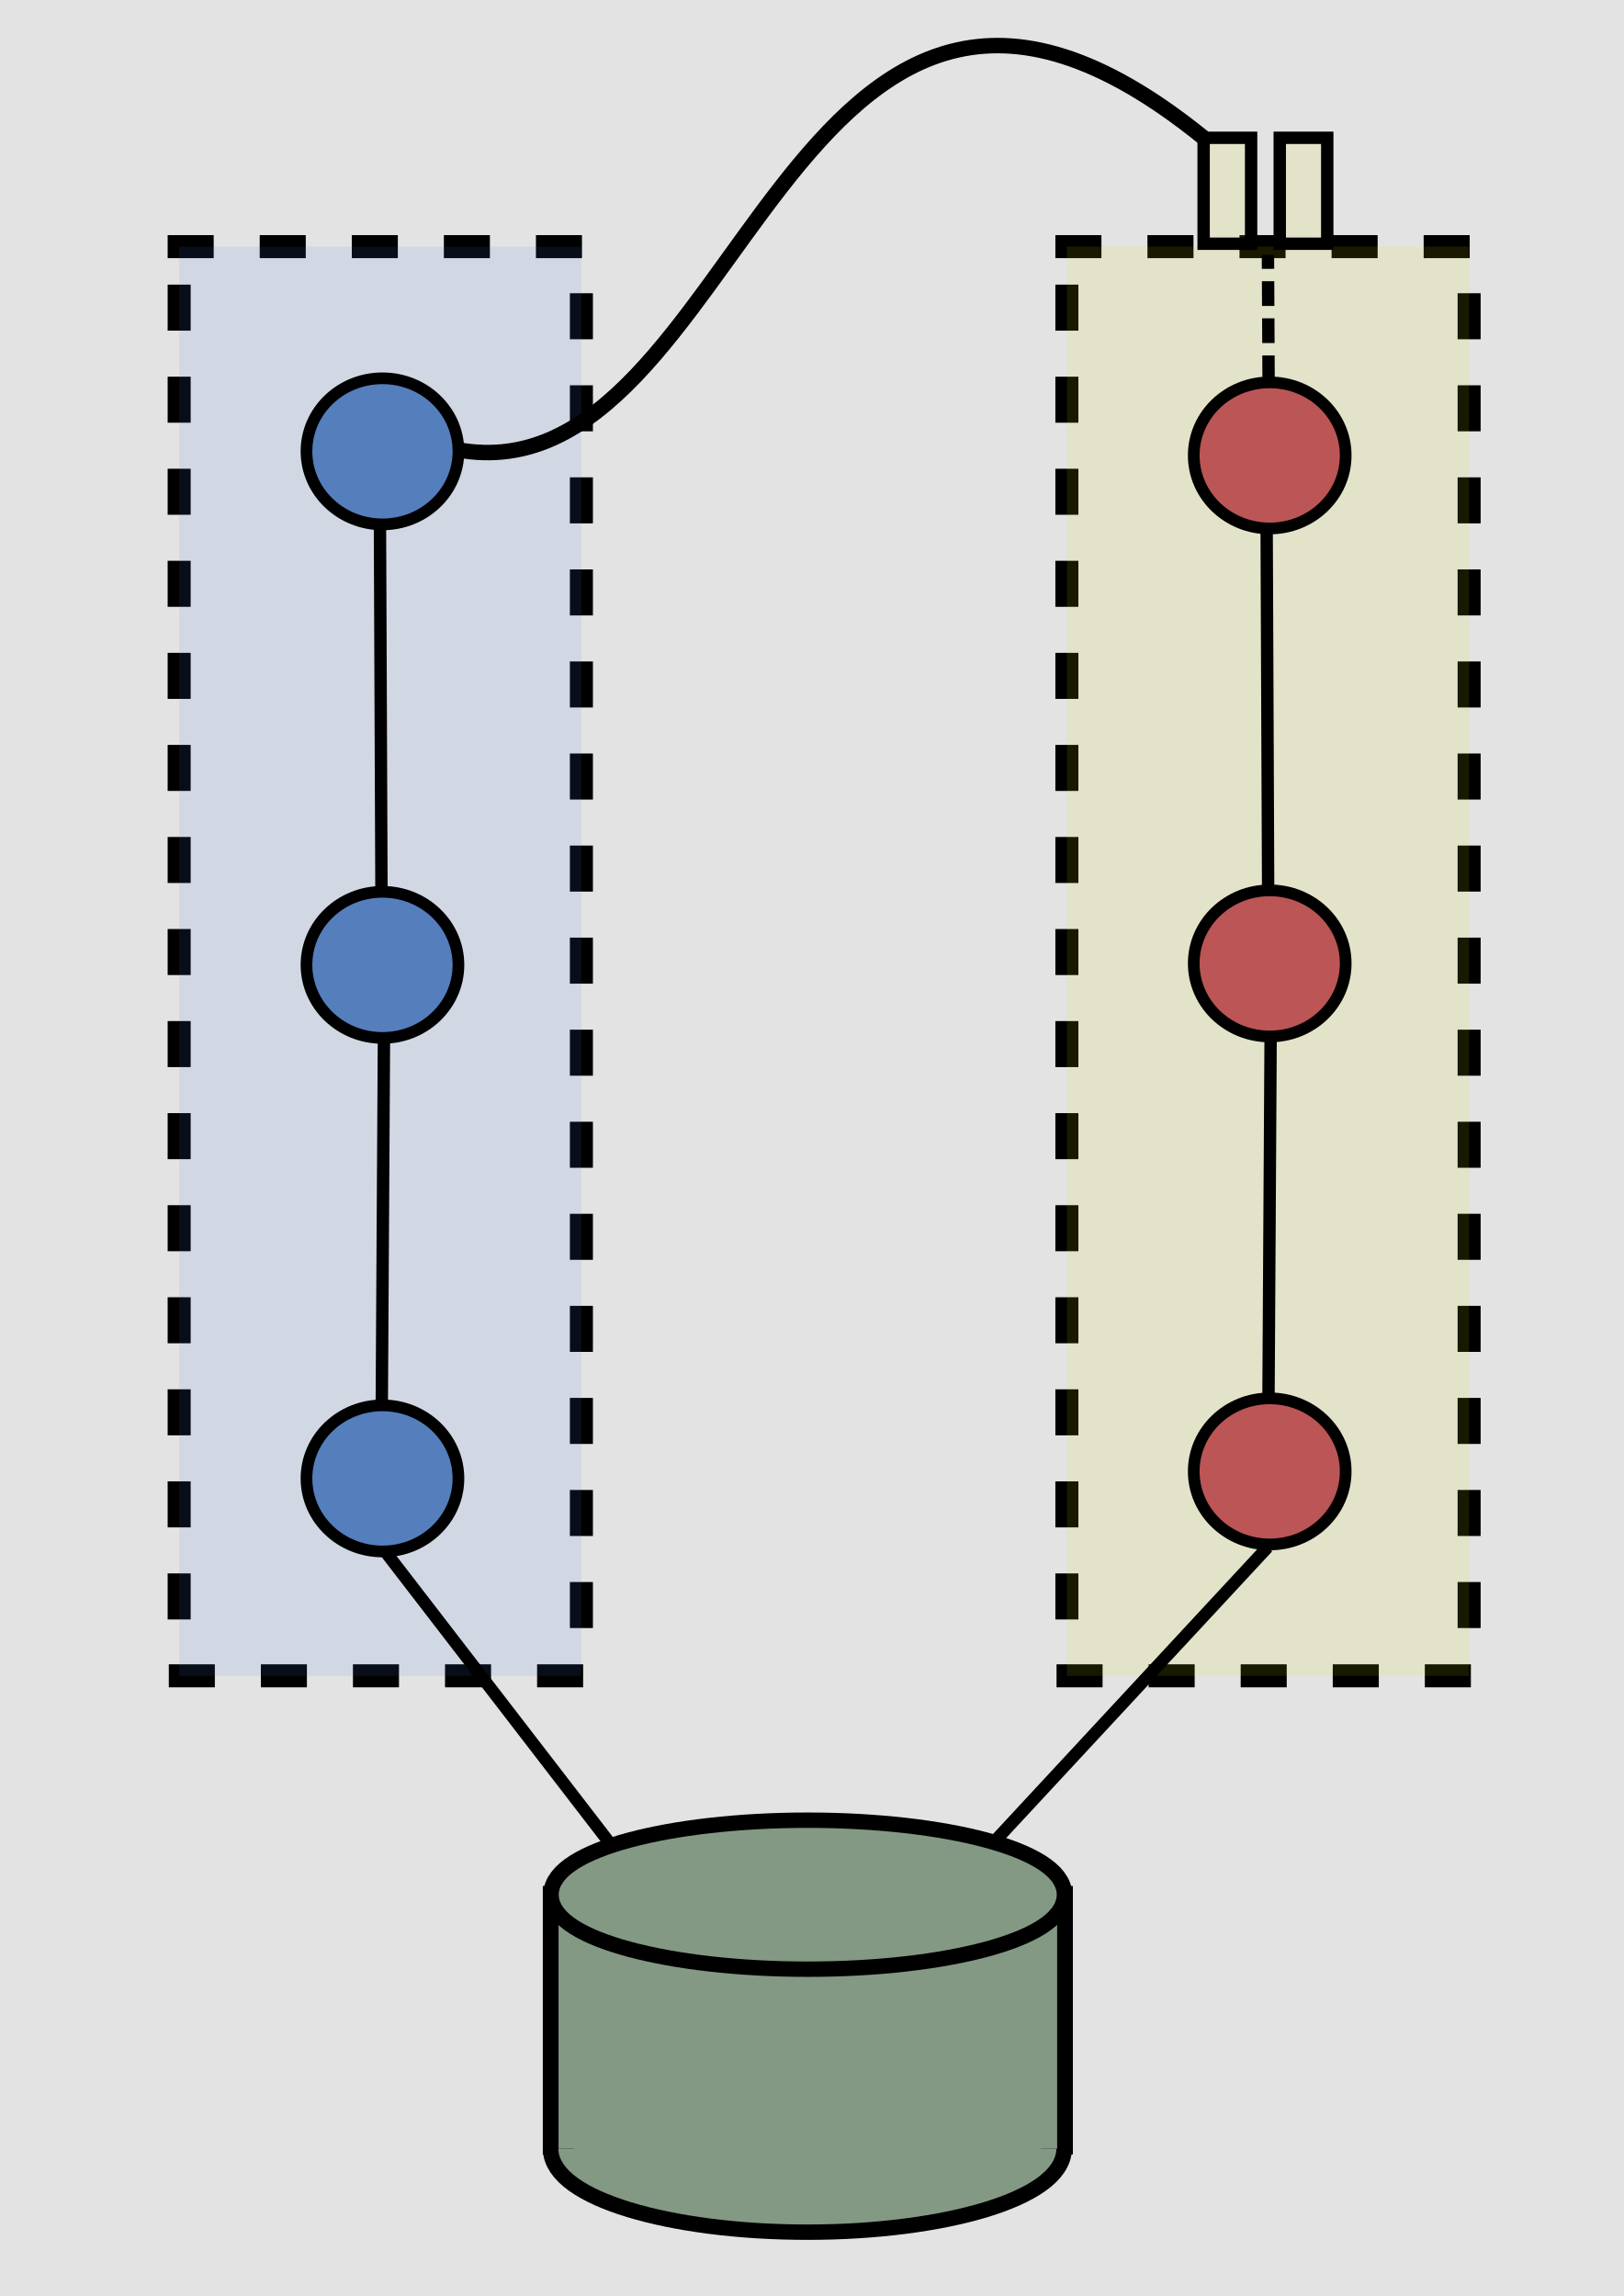
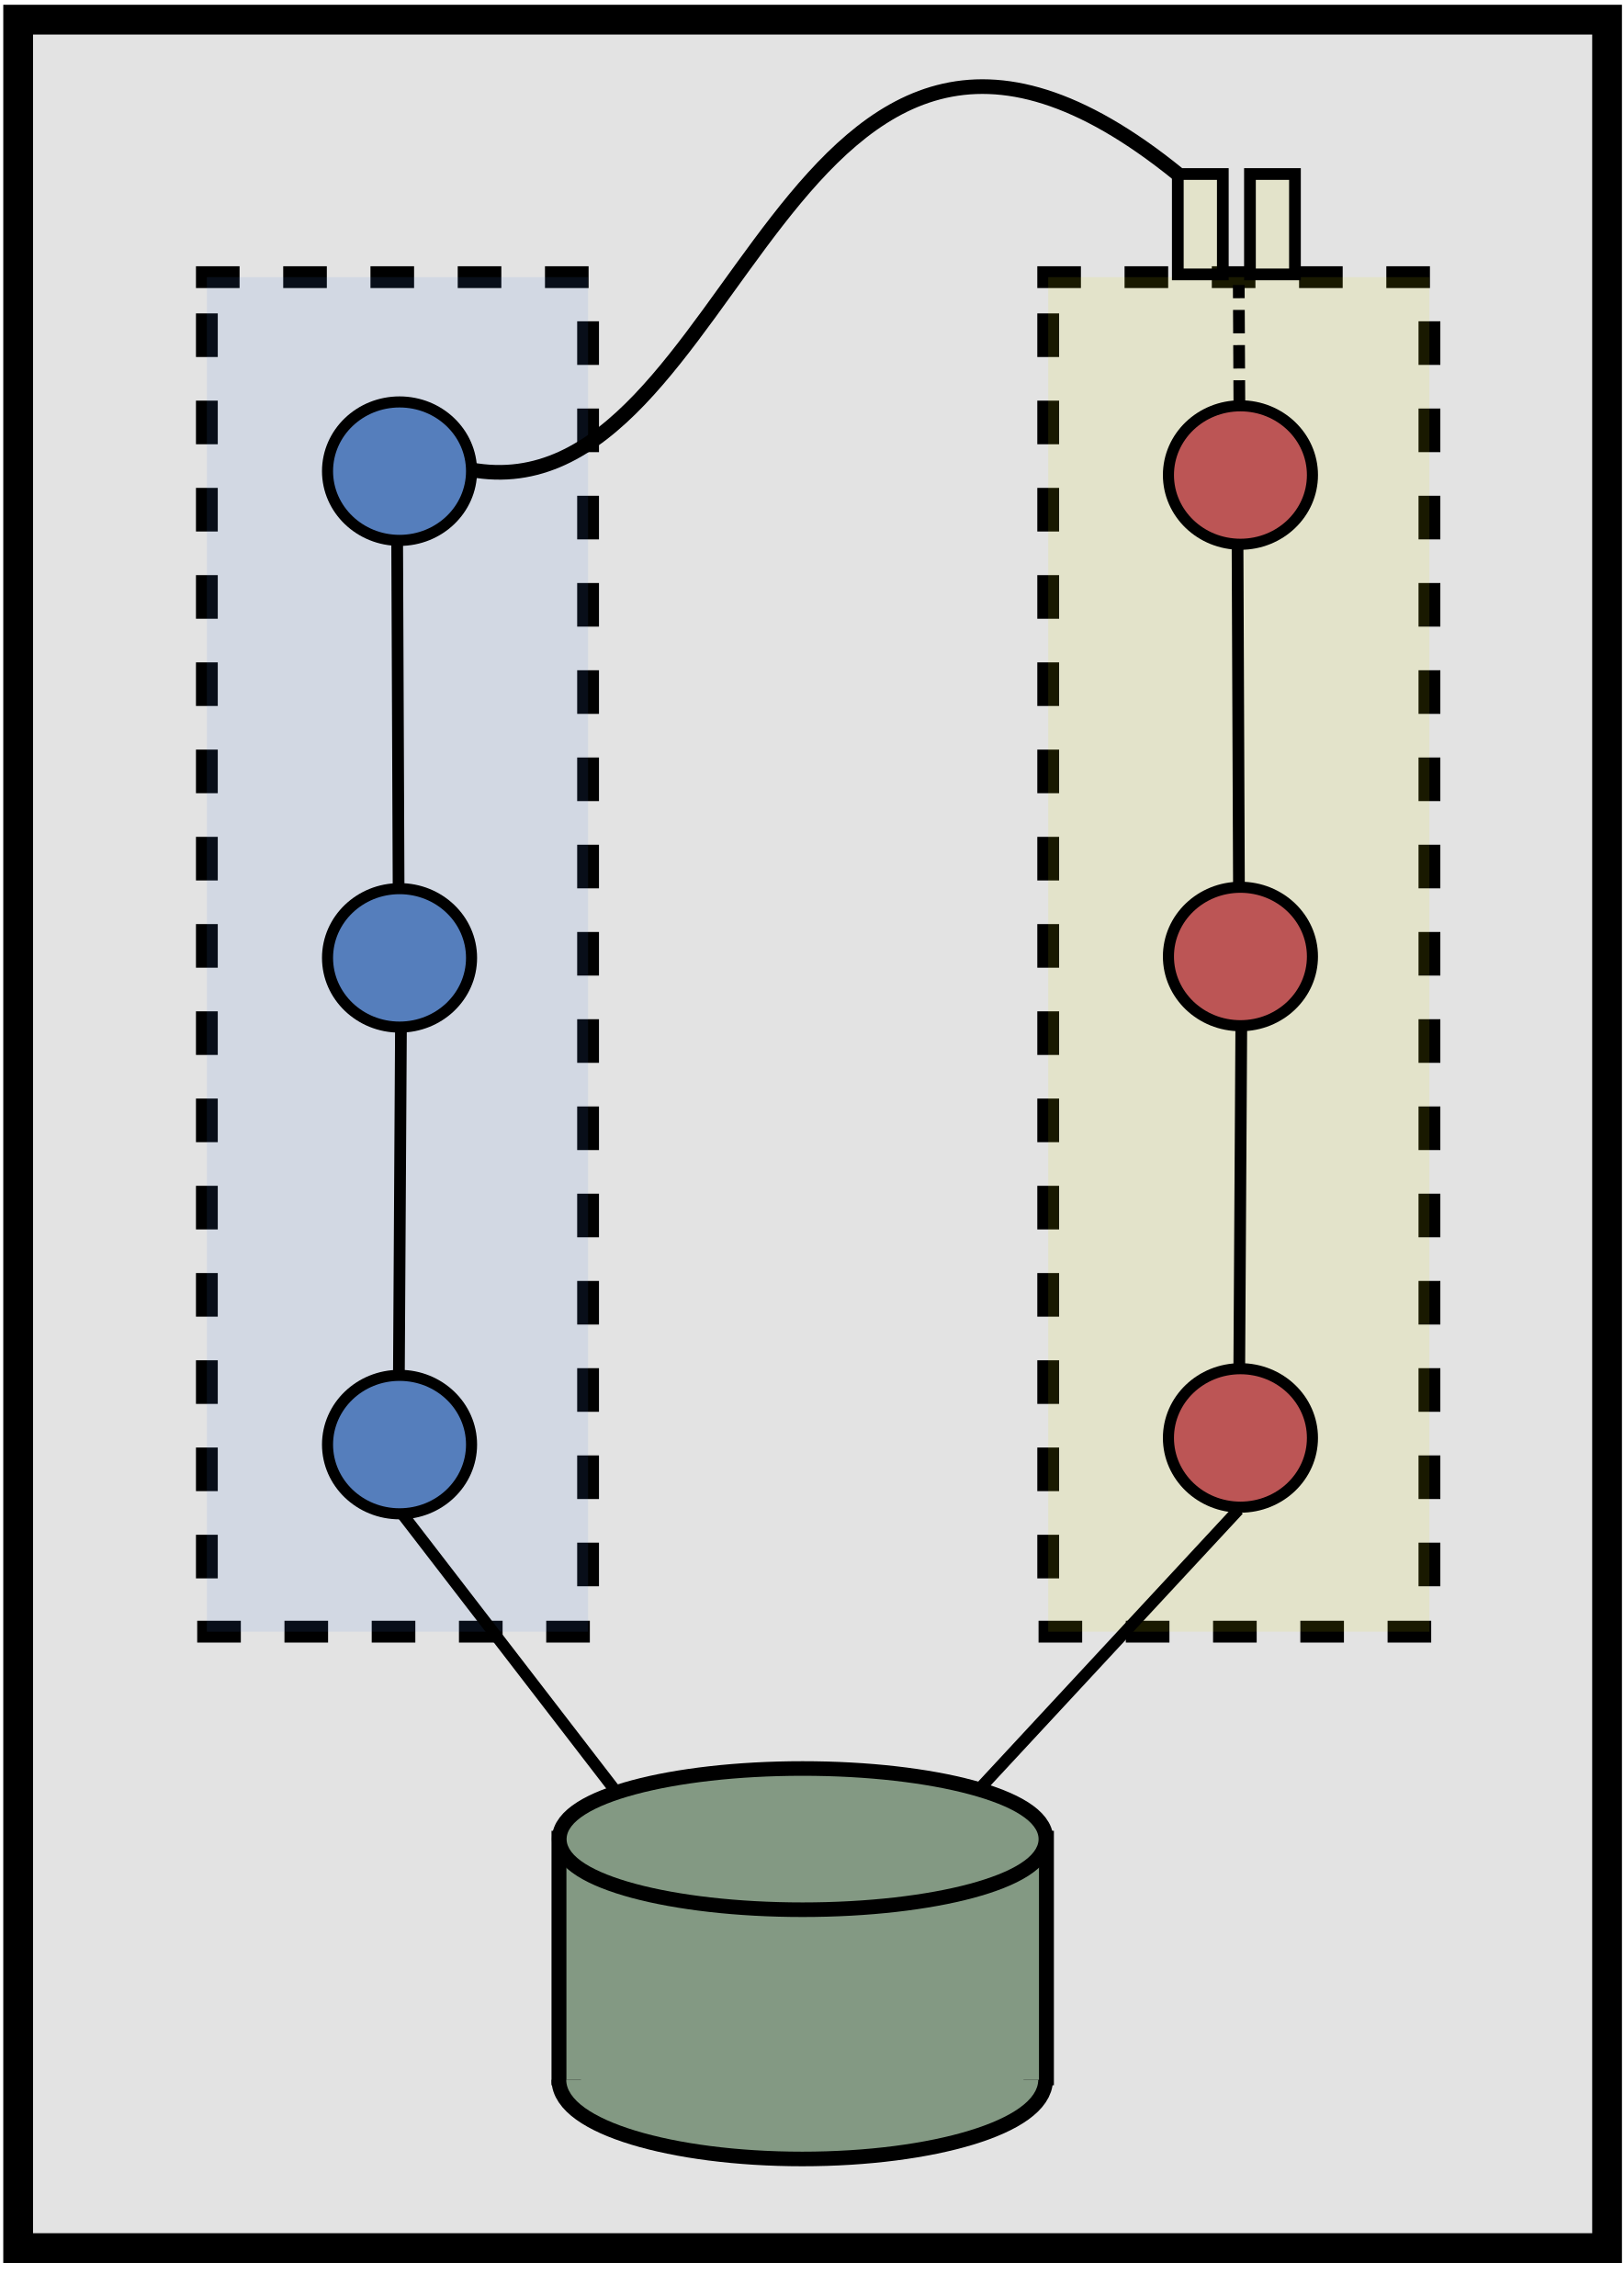
- <svg xmlns="http://www.w3.org/2000/svg" xmlns:ns1="http://www.openswatchbook.org/uri/2009/osb" width="210mm" height="297mm" viewBox="0 0 210 297" version="1.1" id="svg1000">
+ <svg xmlns="http://www.w3.org/2000/svg" width="210mm" height="297mm" viewBox="0 0 210 297" version="1.1" id="svg1000">
  <defs id="defs994">
-     <linearGradient id="linearGradient6808" ns1:paint="gradient">
+     <linearGradient id="linearGradient6808">
      <stop style="stop-color:#5f8dd3;stop-opacity:1;" offset="0" id="stop6804" />
      <stop style="stop-color:#d35f5f;stop-opacity:1" offset="1" id="stop6806" />
    </linearGradient>
  </defs>
  <g id="layer1">
-     <rect style="opacity:1;fill:#ffff00;fill-opacity:0.11;fill-rule:nonzero;stroke:#000000;stroke-width:2.977;stroke-linecap:square;stroke-linejoin:miter;stroke-miterlimit:8;stroke-dasharray:2.977,8.931;stroke-dashoffset:0;stroke-opacity:1;paint-order:markers stroke fill" id="rect3713-4-9-1-8" width="52.023" height="184.873" x="137.985" y="31.903" />
-     <rect style="opacity:1;fill:#5599ff;fill-opacity:0.11;fill-rule:nonzero;stroke:#000000;stroke-width:2.977;stroke-linecap:square;stroke-linejoin:miter;stroke-miterlimit:8;stroke-dasharray:2.977,8.931;stroke-dashoffset:0;stroke-opacity:1;paint-order:markers stroke fill" id="rect3713-4-9-08" width="52.023" height="184.873" x="23.171" y="31.903" />
-     <ellipse style="opacity:1;fill:#5f8dd3;fill-opacity:1;fill-rule:nonzero;stroke:#000000;stroke-width:3.023;stroke-linecap:square;stroke-linejoin:miter;stroke-miterlimit:8;stroke-dasharray:none;stroke-dashoffset:0;stroke-opacity:1;paint-order:markers stroke fill" id="path3715-5-1-19" cx="49.465" cy="58.383" rx="9.071" ry="8.693" />
-     <ellipse style="opacity:1;fill:#5f8dd3;fill-opacity:1;fill-rule:nonzero;stroke:#000000;stroke-width:3.023;stroke-linecap:square;stroke-linejoin:miter;stroke-miterlimit:8;stroke-dasharray:none;stroke-dashoffset:0;stroke-opacity:1;paint-order:markers stroke fill" id="path3715-4-2-2-8" cx="49.465" cy="191.241" rx="9.071" ry="8.693" />
-     <ellipse style="opacity:1;fill:#d35f5f;fill-opacity:1;fill-rule:nonzero;stroke:#000000;stroke-width:3.023;stroke-linecap:square;stroke-linejoin:miter;stroke-miterlimit:8;stroke-dasharray:none;stroke-dashoffset:0;stroke-opacity:1;paint-order:markers stroke fill" id="path3715-9-4-9-2" cx="164.218" cy="58.912" rx="9.071" ry="8.693" />
-     <ellipse style="opacity:1;fill:#5f8dd3;fill-opacity:1;fill-rule:nonzero;stroke:#000000;stroke-width:3.023;stroke-linecap:square;stroke-linejoin:miter;stroke-miterlimit:8;stroke-dasharray:none;stroke-dashoffset:0;stroke-opacity:1;paint-order:markers stroke fill" id="path3715-7-8-0-6" cx="49.465" cy="124.812" rx="9.071" ry="8.693" />
-     <ellipse style="opacity:1;fill:#d35f5f;fill-opacity:1;fill-rule:nonzero;stroke:#000000;stroke-width:3.023;stroke-linecap:square;stroke-linejoin:miter;stroke-miterlimit:8;stroke-dasharray:none;stroke-dashoffset:0;stroke-opacity:1;paint-order:markers stroke fill" id="path3715-44-5-0-02" cx="164.218" cy="124.623" rx="9.071" ry="8.693" />
-     <ellipse style="opacity:1;fill:#d35f5f;fill-opacity:1;fill-rule:nonzero;stroke:#000000;stroke-width:3.023;stroke-linecap:square;stroke-linejoin:miter;stroke-miterlimit:8;stroke-dasharray:none;stroke-dashoffset:0;stroke-opacity:1;paint-order:markers stroke fill" id="path3715-1-9-8-21" cx="164.218" cy="190.334" rx="9.071" ry="8.693" />
-     <path style="fill:none;fill-rule:evenodd;stroke:#000000;stroke-width:2;stroke-linecap:butt;stroke-linejoin:miter;stroke-miterlimit:4;stroke-dasharray:none;stroke-opacity:1" d="m 59.129,58.172 c 36.947,6.848 42.616,-84.035 96.54,-40.346" id="path3861-8-56" />
-     <path style="fill:none;fill-rule:evenodd;stroke:#000000;stroke-width:1.6;stroke-linecap:butt;stroke-linejoin:miter;stroke-miterlimit:4;stroke-dasharray:none;stroke-opacity:1" d="m 49.142,68.137 0.193,46.993" id="path3863-3-4" />
-     <path style="fill:none;fill-rule:evenodd;stroke:#000000;stroke-width:1.6;stroke-linecap:butt;stroke-linejoin:miter;stroke-miterlimit:4;stroke-dasharray:none;stroke-opacity:1" d="m 49.717,200.558 29.063,37.751" id="path4076-0" />
-     <path style="fill:none;fill-rule:evenodd;stroke:#000000;stroke-width:1.6;stroke-linecap:butt;stroke-linejoin:miter;stroke-miterlimit:4;stroke-dasharray:none;stroke-opacity:1" d="m 163.948,200.134 -35.484,38.244" id="path4078-85" />
-     <g transform="matrix(0.714134,0,0,0.7076326,301.5059,182.8165)" style="stroke-width:5.627;stroke-miterlimit:8;stroke-dasharray:none" id="g5089-7-9">
+     <rect style="opacity:1;fill:#ffff00;fill-opacity:0.11;fill-rule:nonzero;stroke:#000000;stroke-width:2.821;stroke-linecap:square;stroke-linejoin:miter;stroke-miterlimit:8;stroke-dasharray:2.821, 8.464;stroke-dashoffset:0;stroke-opacity:1;paint-order:markers stroke fill" id="rect3713-4-9-1-8" width="49.305" height="175.213" x="135.569" y="35.851" />
+     <rect style="opacity:1;fill:#5599ff;fill-opacity:0.11;fill-rule:nonzero;stroke:#000000;stroke-width:2.821;stroke-linecap:square;stroke-linejoin:miter;stroke-miterlimit:8;stroke-dasharray:2.821, 8.464;stroke-dashoffset:0;stroke-opacity:1;paint-order:markers stroke fill" id="rect3713-4-9-08" width="49.305" height="175.213" x="26.754" y="35.851" />
+     <ellipse style="opacity:1;fill:#5f8dd3;fill-opacity:1;fill-rule:nonzero;stroke:#000000;stroke-width:2.865;stroke-linecap:square;stroke-linejoin:miter;stroke-miterlimit:8;stroke-dasharray:none;stroke-dashoffset:0;stroke-opacity:1;paint-order:markers stroke fill" id="path3715-5-1-19" cx="51.674" cy="60.947" rx="8.597" ry="8.239" />
+     <ellipse style="opacity:1;fill:#5f8dd3;fill-opacity:1;fill-rule:nonzero;stroke:#000000;stroke-width:2.865;stroke-linecap:square;stroke-linejoin:miter;stroke-miterlimit:8;stroke-dasharray:none;stroke-dashoffset:0;stroke-opacity:1;paint-order:markers stroke fill" id="path3715-4-2-2-8" cx="51.674" cy="186.864" rx="8.597" ry="8.239" />
+     <ellipse style="opacity:1;fill:#d35f5f;fill-opacity:1;fill-rule:nonzero;stroke:#000000;stroke-width:2.865;stroke-linecap:square;stroke-linejoin:miter;stroke-miterlimit:8;stroke-dasharray:none;stroke-dashoffset:0;stroke-opacity:1;paint-order:markers stroke fill" id="path3715-9-4-9-2" cx="160.431" cy="61.449" rx="8.597" ry="8.239" />
+     <ellipse style="opacity:1;fill:#5f8dd3;fill-opacity:1;fill-rule:nonzero;stroke:#000000;stroke-width:2.865;stroke-linecap:square;stroke-linejoin:miter;stroke-miterlimit:8;stroke-dasharray:none;stroke-dashoffset:0;stroke-opacity:1;paint-order:markers stroke fill" id="path3715-7-8-0-6" cx="51.674" cy="123.906" rx="8.597" ry="8.239" />
+     <ellipse style="opacity:1;fill:#d35f5f;fill-opacity:1;fill-rule:nonzero;stroke:#000000;stroke-width:2.865;stroke-linecap:square;stroke-linejoin:miter;stroke-miterlimit:8;stroke-dasharray:none;stroke-dashoffset:0;stroke-opacity:1;paint-order:markers stroke fill" id="path3715-44-5-0-02" cx="160.431" cy="123.726" rx="8.597" ry="8.239" />
+     <ellipse style="opacity:1;fill:#d35f5f;fill-opacity:1;fill-rule:nonzero;stroke:#000000;stroke-width:2.865;stroke-linecap:square;stroke-linejoin:miter;stroke-miterlimit:8;stroke-dasharray:none;stroke-dashoffset:0;stroke-opacity:1;paint-order:markers stroke fill" id="path3715-1-9-8-21" cx="160.431" cy="186.004" rx="8.597" ry="8.239" />
+     <path style="fill:none;fill-rule:evenodd;stroke:#000000;stroke-width:1.895;stroke-linecap:butt;stroke-linejoin:miter;stroke-miterlimit:4;stroke-dasharray:none;stroke-opacity:1" d="M 60.834,60.747 C 95.85,67.238 101.223,-18.897 152.33,22.509" id="path3861-8-56" />
+     <path style="fill:none;fill-rule:evenodd;stroke:#000000;stroke-width:1.516;stroke-linecap:butt;stroke-linejoin:miter;stroke-miterlimit:4;stroke-dasharray:none;stroke-opacity:1" d="m 51.368,70.192 0.183,44.538" id="path3863-3-4" />
+     <path style="fill:none;fill-rule:evenodd;stroke:#000000;stroke-width:1.516;stroke-linecap:butt;stroke-linejoin:miter;stroke-miterlimit:4;stroke-dasharray:none;stroke-opacity:1" d="m 51.913,195.694 27.544,35.779" id="path4076-0" />
+     <path style="fill:none;fill-rule:evenodd;stroke:#000000;stroke-width:1.516;stroke-linecap:butt;stroke-linejoin:miter;stroke-miterlimit:4;stroke-dasharray:none;stroke-opacity:1" d="m 160.176,195.292 -33.63,36.246" id="path4078-85" />
+     <g transform="matrix(0.6768217,0,0,0.67066,290.5464,178.8794)" style="stroke-width:5.627;stroke-miterlimit:8;stroke-dasharray:none" id="g5089-7-9">
      <path id="path3963-2-9" d="M -322.468,135.482 V 111.651 87.821 l 10.308,-0.037 c 5.669,-0.02 20.444,-0.037 32.832,-0.037 12.388,0 28.709,0.017 36.268,0.037 l 13.744,0.037 v 23.831 23.831" style="fill:#93ac93;fill-opacity:1;stroke:#000000;stroke-width:2.849;stroke-miterlimit:8;stroke-dasharray:none;stroke-opacity:1" />
      <ellipse style="opacity:1;fill:#93ac93;fill-opacity:1;fill-rule:nonzero;stroke:#000000;stroke-width:5.627;stroke-linecap:square;stroke-linejoin:miter;stroke-miterlimit:8;stroke-dasharray:none;stroke-dashoffset:0;stroke-opacity:1;paint-order:markers stroke fill" id="path4036-99-0" cx="-275.913" cy="88.001" rx="45.096" ry="12.212" />
      <path id="path4036-9-25-1" d="m -230.884,134.431 c -2e-5,7.653 -20.19,13.857 -45.096,13.857 -24.906,0 -45.096,-6.204 -45.096,-13.857" clip-path="none" style="opacity:1;fill:#93ac93;fill-opacity:1;fill-rule:nonzero;stroke:#000000;stroke-width:5.627;stroke-linecap:butt;stroke-linejoin:miter;stroke-miterlimit:8;stroke-dasharray:none;stroke-dashoffset:0;stroke-opacity:1;paint-order:markers stroke fill" />
    </g>
-     <path style="fill:none;fill-rule:evenodd;stroke:#000000;stroke-width:1.6;stroke-linecap:butt;stroke-linejoin:miter;stroke-miterlimit:4;stroke-dasharray:none;stroke-opacity:1" d="m 49.655,134.721 -0.28,47.466" id="path3863-3-94-6" />
-     <path style="fill:none;fill-rule:evenodd;stroke:#000000;stroke-width:1.6;stroke-linecap:butt;stroke-linejoin:miter;stroke-miterlimit:4;stroke-dasharray:none;stroke-opacity:1" d="m 163.822,68.521 0.193,46.993" id="path3863-3-2-6" />
-     <path style="fill:none;fill-rule:evenodd;stroke:#000000;stroke-width:1.6;stroke-linecap:butt;stroke-linejoin:miter;stroke-miterlimit:4;stroke-dasharray:none;stroke-opacity:1" d="m 164.335,134.046 -0.28,47.466" id="path3863-3-94-2-7" />
-     <rect style="opacity:1;fill:#ffff00;fill-opacity:0.11;stroke:#000000;stroke-width:1.6;stroke-linecap:butt;stroke-miterlimit:4;stroke-dasharray:none;stroke-opacity:1" id="rect6945" width="6.142" height="13.702" x="155.669" y="17.826" />
-     <rect style="opacity:1;fill:#ffff00;fill-opacity:0.11;stroke:#000000;stroke-width:1.6;stroke-linecap:butt;stroke-miterlimit:4;stroke-dasharray:none;stroke-opacity:1" id="rect6945-1" width="6.142" height="13.702" x="165.516" y="17.826" />
-     <path style="fill:none;stroke:#000000;stroke-width:1.6;stroke-linecap:butt;stroke-linejoin:miter;stroke-miterlimit:4;stroke-dasharray:3.2, 1.6;stroke-dashoffset:0;stroke-opacity:1" d="m 164.072,49.176 -0.084,-16.203" id="path6979" />
-     <rect style="opacity:1;fill:#000000;fill-opacity:0.11;fill-rule:nonzero;stroke:#000000;stroke-width:4.061;stroke-linecap:square;stroke-linejoin:miter;stroke-miterlimit:8;stroke-dasharray:none;stroke-dashoffset:0;stroke-opacity:1;paint-order:markers stroke fill" id="rect3713" width="216.831" height="304.153" x="-2.582" y="-3.243" />
+     <path style="fill:none;fill-rule:evenodd;stroke:#000000;stroke-width:1.516;stroke-linecap:butt;stroke-linejoin:miter;stroke-miterlimit:4;stroke-dasharray:none;stroke-opacity:1" d="m 51.854,133.297 -0.266,44.986" id="path3863-3-94-6" />
+     <path style="fill:none;fill-rule:evenodd;stroke:#000000;stroke-width:1.516;stroke-linecap:butt;stroke-linejoin:miter;stroke-miterlimit:4;stroke-dasharray:none;stroke-opacity:1" d="m 160.056,70.555 0.183,44.538" id="path3863-3-2-6" />
+     <path style="fill:none;fill-rule:evenodd;stroke:#000000;stroke-width:1.516;stroke-linecap:butt;stroke-linejoin:miter;stroke-miterlimit:4;stroke-dasharray:none;stroke-opacity:1" d="m 160.542,132.657 -0.266,44.986" id="path3863-3-94-2-7" />
+     <rect style="opacity:1;fill:#ffff00;fill-opacity:0.11;stroke:#000000;stroke-width:1.516;stroke-linecap:butt;stroke-miterlimit:4;stroke-dasharray:none;stroke-opacity:1" id="rect6945" width="5.821" height="12.986" x="152.33" y="22.509" />
+     <rect style="opacity:1;fill:#ffff00;fill-opacity:0.11;stroke:#000000;stroke-width:1.516;stroke-linecap:butt;stroke-miterlimit:4;stroke-dasharray:none;stroke-opacity:1" id="rect6945-1" width="5.821" height="12.986" x="161.661" y="22.509" />
+     <path style="fill:none;stroke:#000000;stroke-width:1.516;stroke-linecap:butt;stroke-linejoin:miter;stroke-miterlimit:4;stroke-dasharray:3.033, 1.516;stroke-dashoffset:0;stroke-opacity:1" d="m 160.293,52.222 -0.079,-15.357" id="path6979" />
+     <rect style="opacity:1;fill:#000000;fill-opacity:0.11;fill-rule:nonzero;stroke:#000000;stroke-width:3.849;stroke-linecap:square;stroke-linejoin:miter;stroke-miterlimit:8;stroke-dasharray:none;stroke-dashoffset:0;stroke-opacity:1;paint-order:markers stroke fill" id="rect3713" width="205.502" height="288.261" x="2.347" y="2.541" />
  </g>
</svg>
